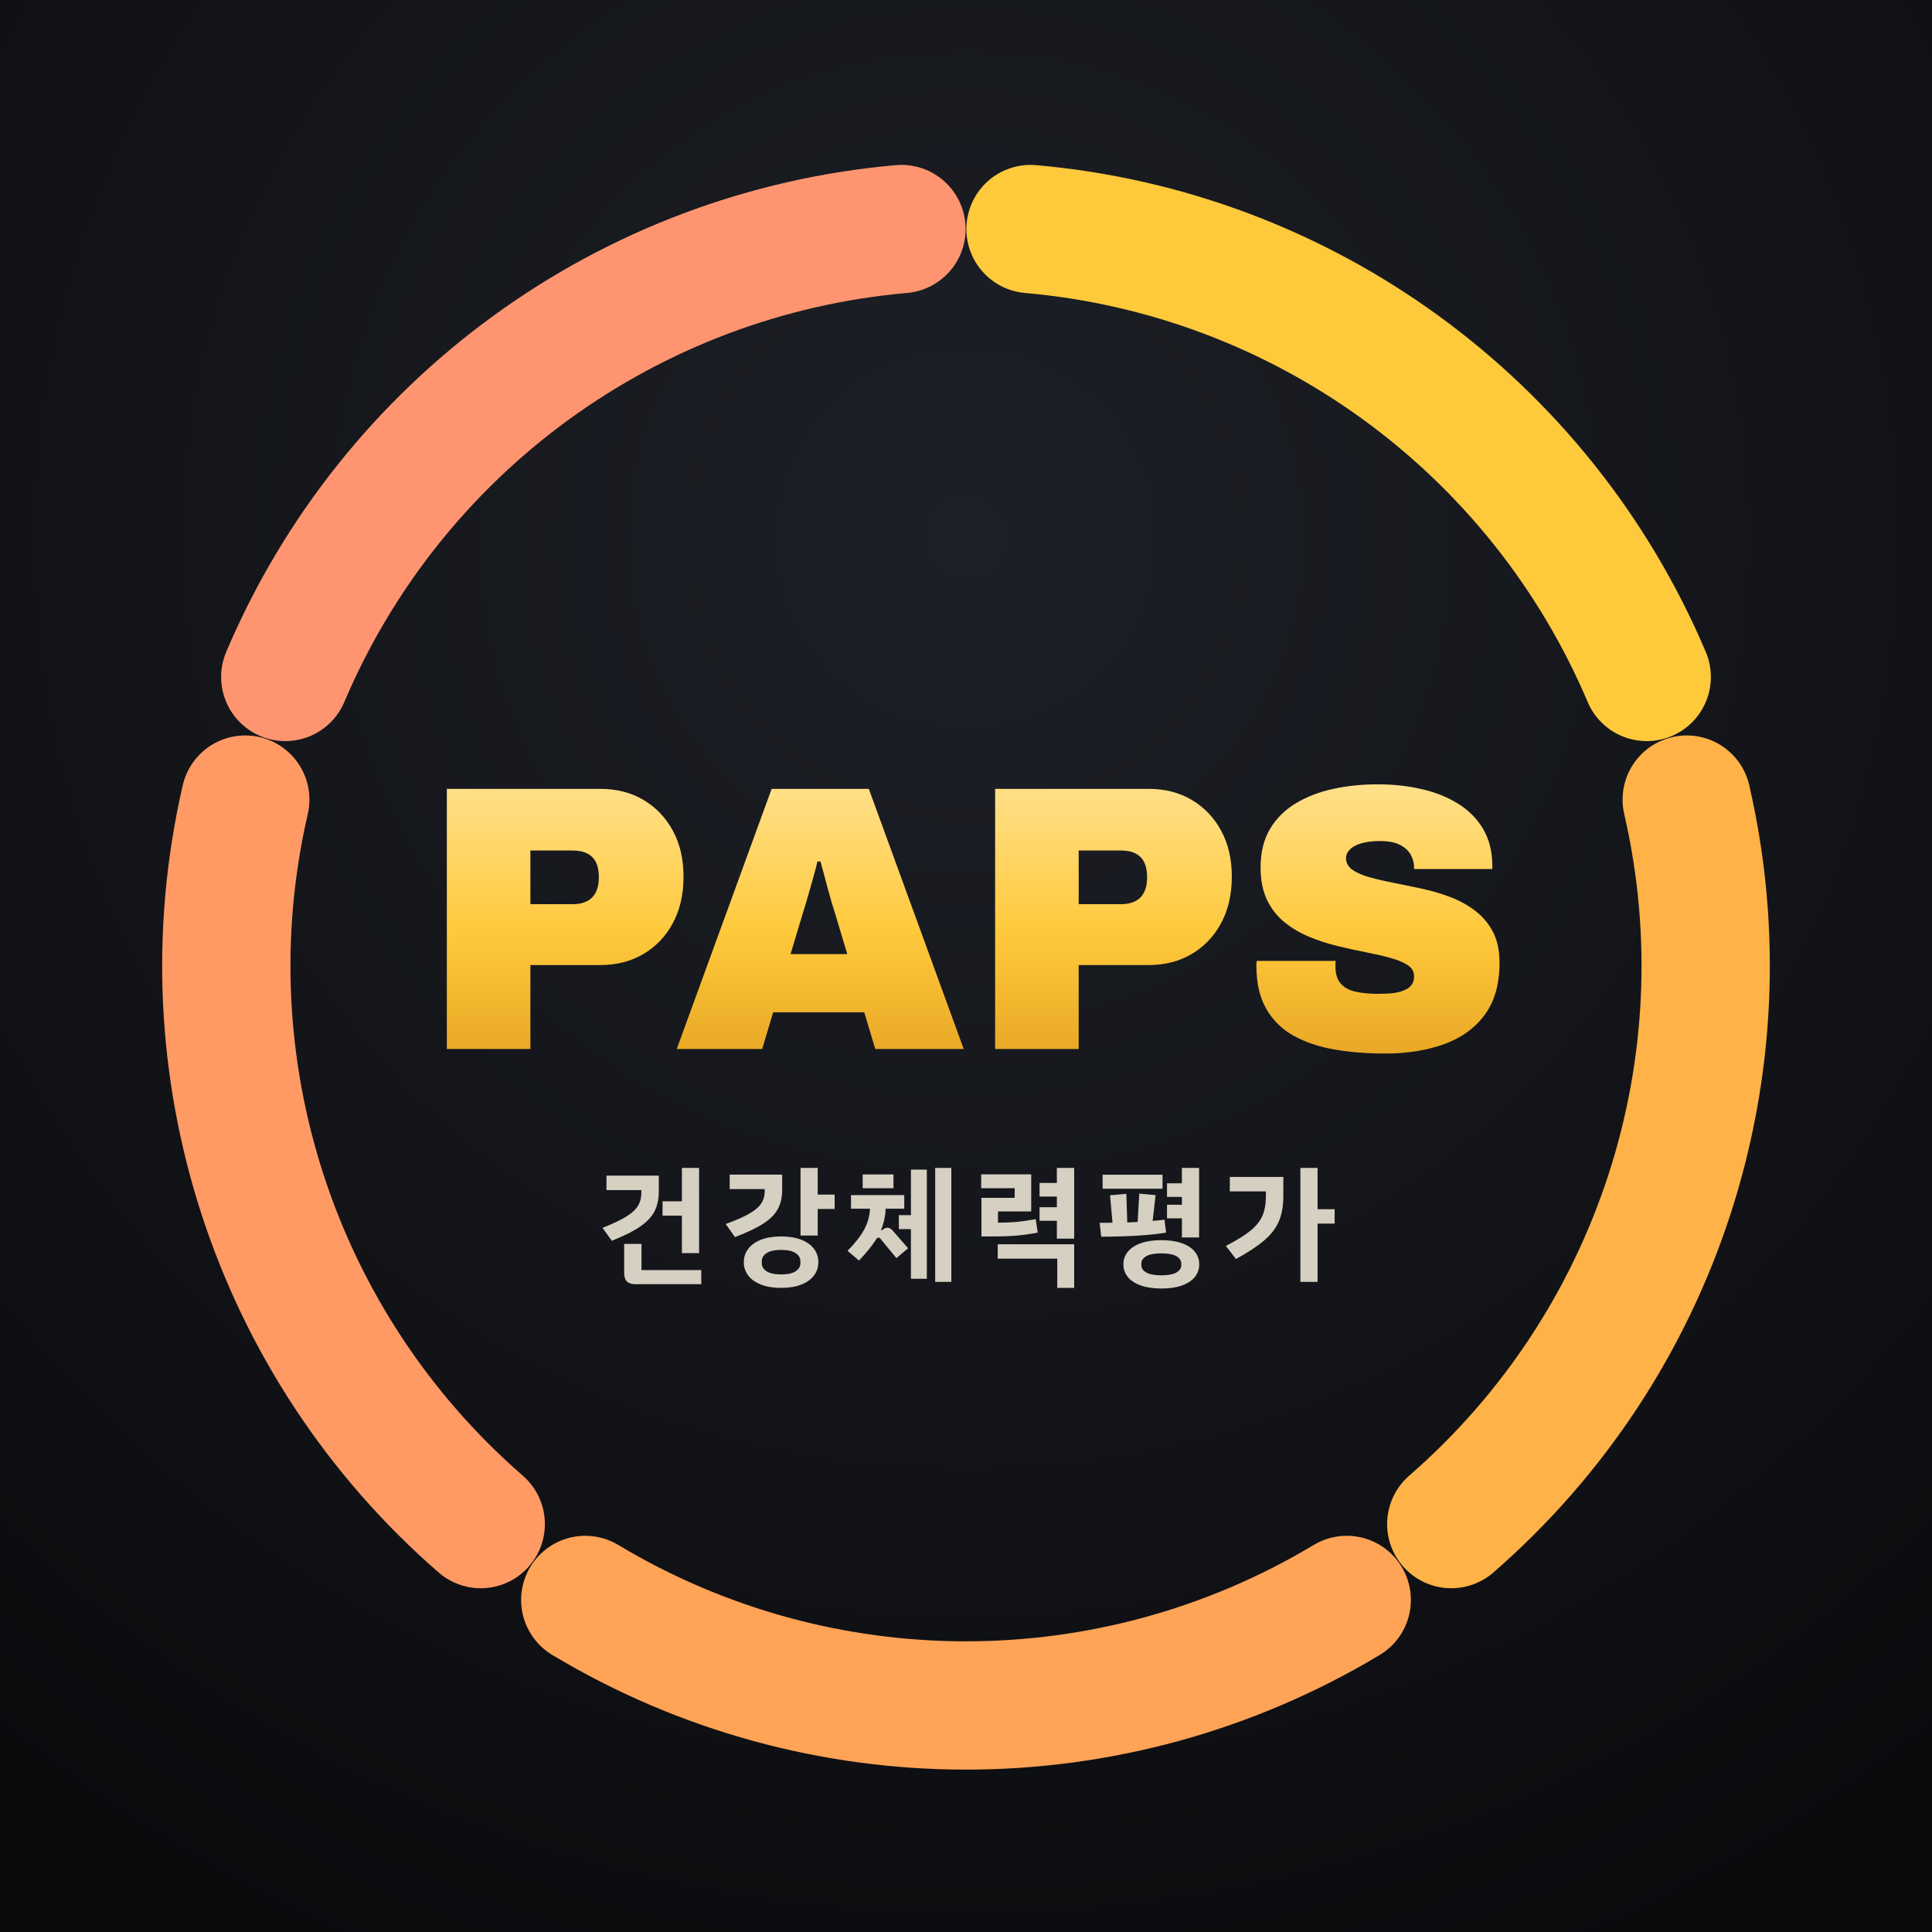
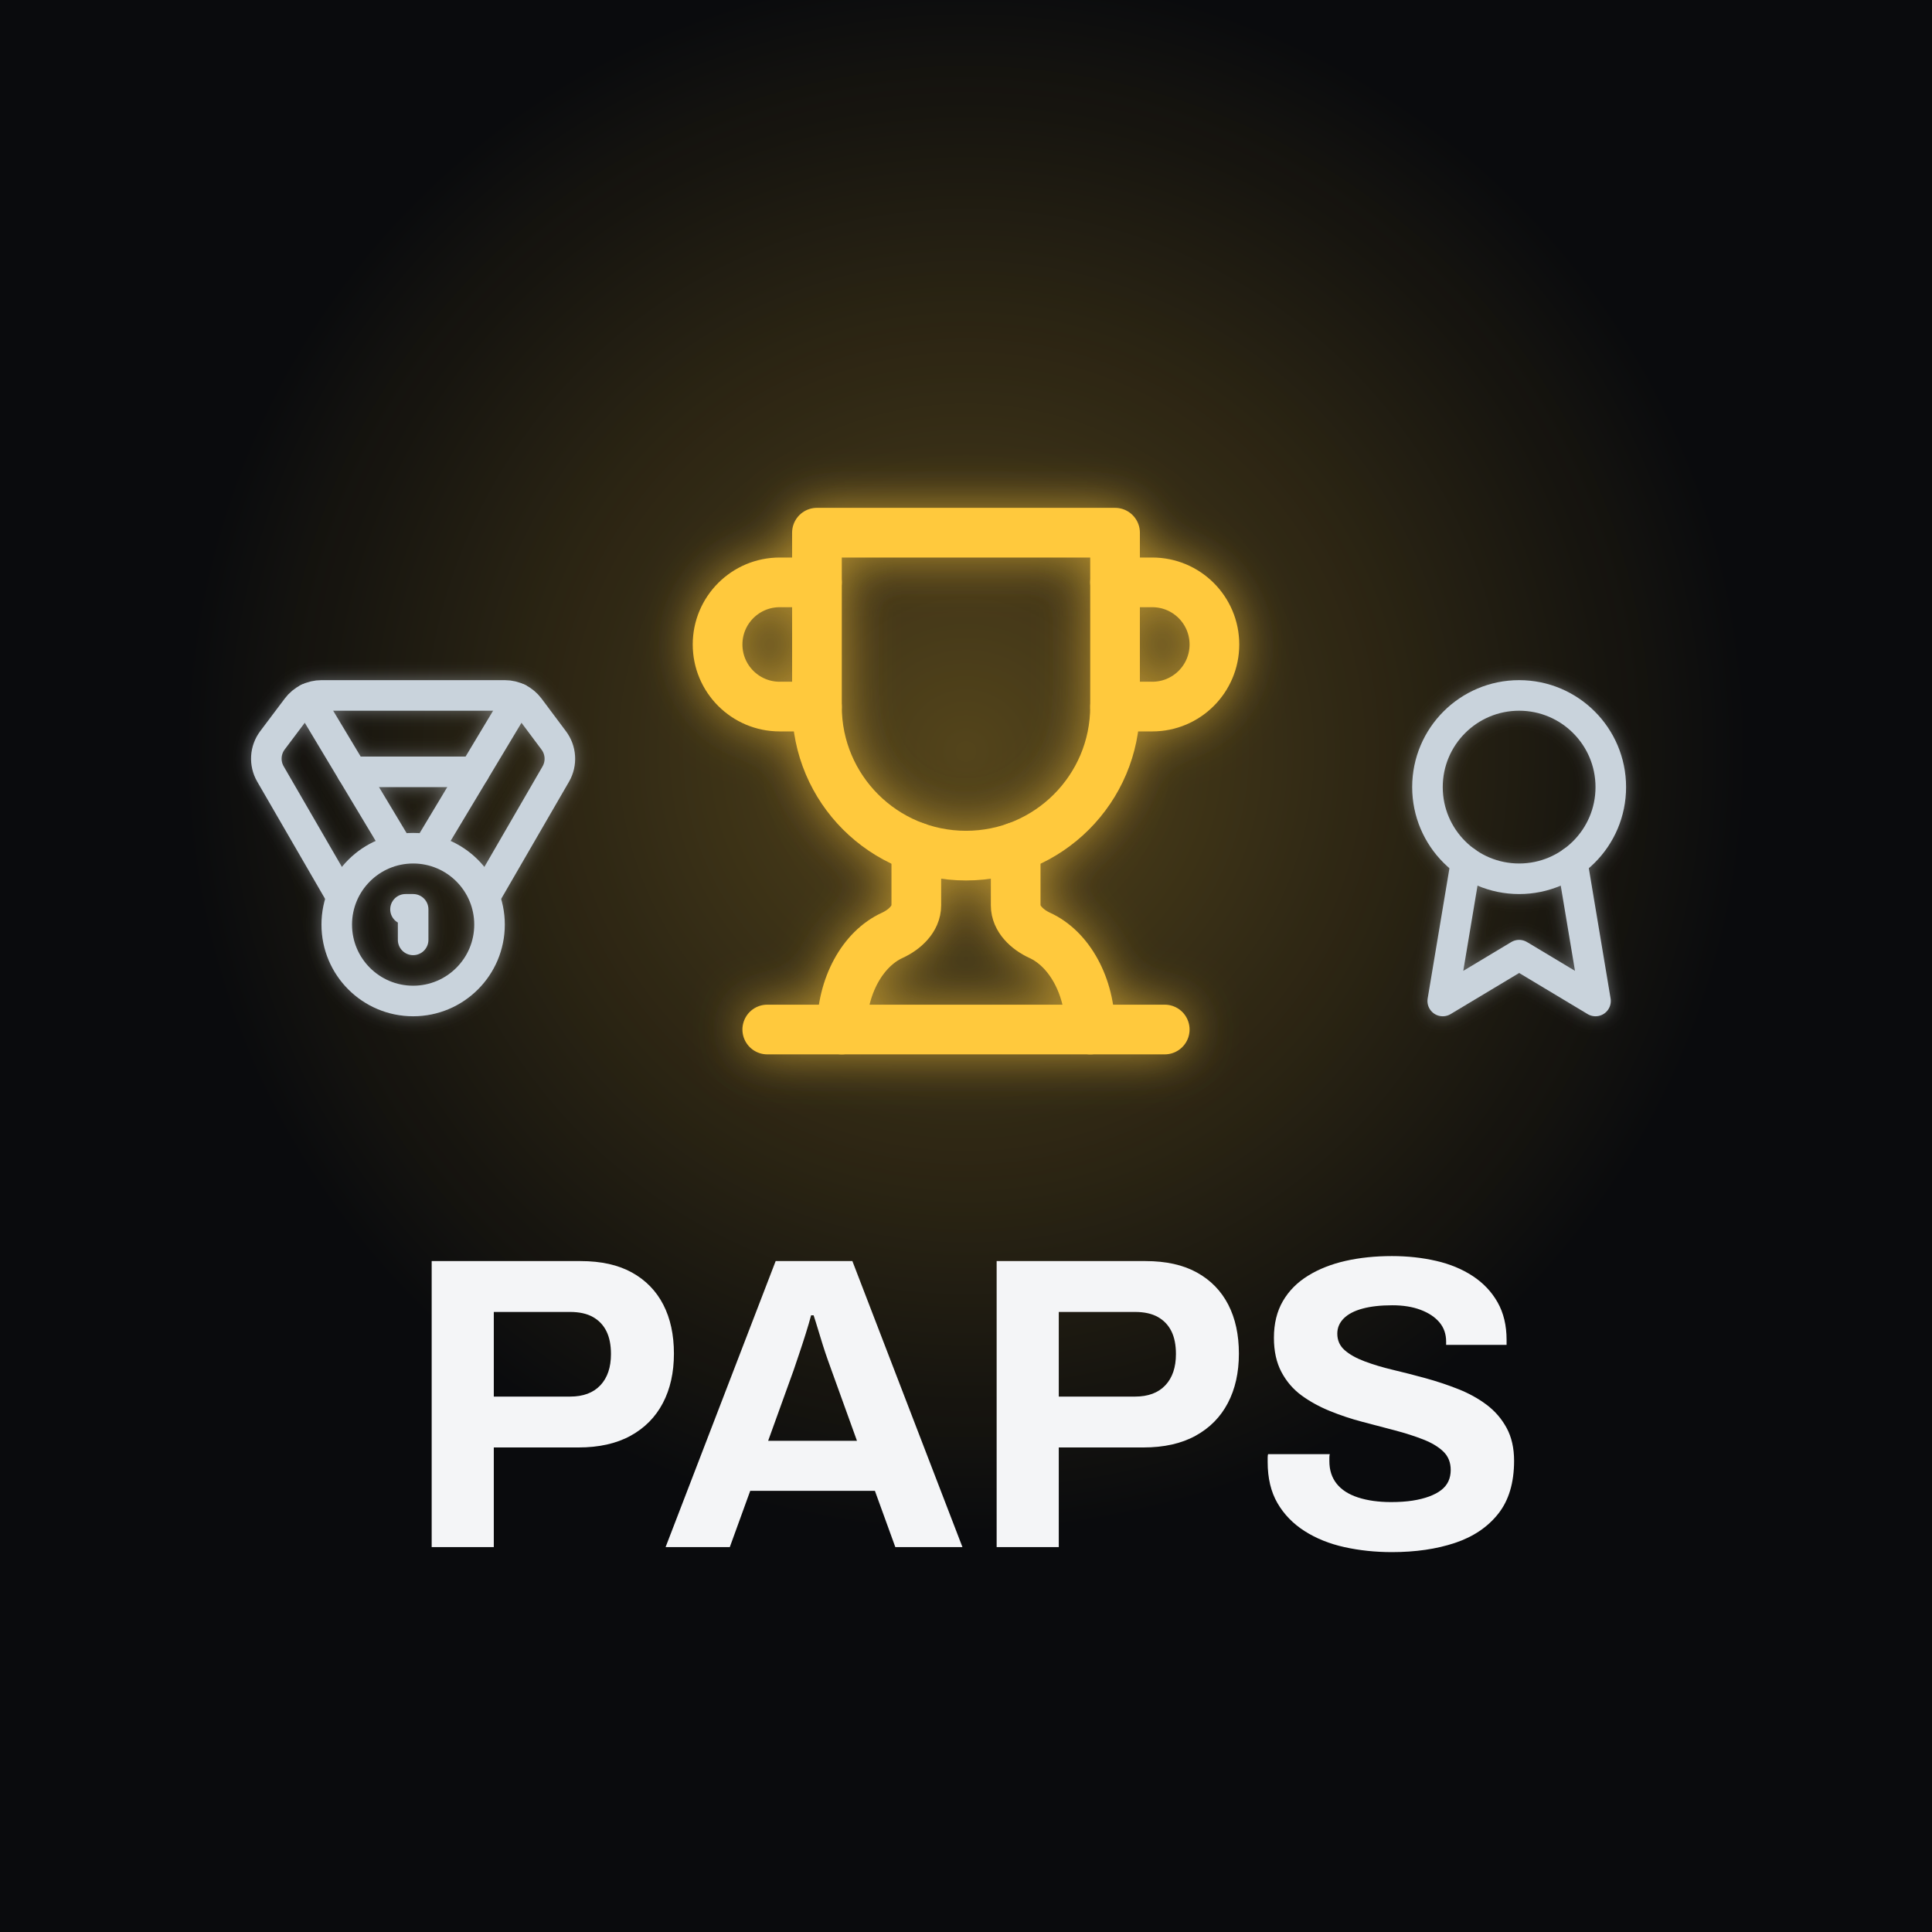
<svg xmlns="http://www.w3.org/2000/svg" viewBox="0 0 512 512">
  <defs>
-     <radialGradient id="bg" cx="50%" cy="28%" r="80%">
-       <stop offset="0" stop-color="#1D2027" />
-       <stop offset="1" stop-color="#0A0B0D" />
+     <radialGradient id="glow" cx="50%" cy="50%" r="50%">
+       <stop offset="0" stop-color="#FFC93C" stop-opacity=".30" />
+       <stop offset=".68" stop-color="#FFC93C" stop-opacity="0" />
    </radialGradient>
-     <linearGradient id="gold" x1="0" y1="0" x2="0" y2="1">
-       <stop offset="0" stop-color="#FFE08A" />
-       <stop offset=".55" stop-color="#FFC93C" />
-       <stop offset="1" stop-color="#E9A825" />
-     </linearGradient>
+     <filter id="gg" x="-50%" y="-50%" width="200%" height="200%">
+       <feDropShadow dx="0" dy="0" stdDeviation="1" flood-color="#FFC93C" flood-opacity=".65" />
+     </filter>
+     <filter id="sg" x="-50%" y="-50%" width="200%" height="200%">
+       <feDropShadow dx="0" dy="0" stdDeviation=".55" flood-color="#C8D2DC" flood-opacity=".45" />
+     </filter>
  </defs>
-   <rect width="512" height="512" fill="url(#bg)" />
-   <path d="M273.1 60.7A196 196 0 0 1 436.4 179.4" fill="none" stroke="#FFC93C" stroke-width="34" stroke-linecap="round" />
-   <path d="M447.0 211.9A196 196 0 0 1 384.6 403.9" fill="none" stroke="#FFB247" stroke-width="34" stroke-linecap="round" />
-   <path d="M356.9 424.0A196 196 0 0 1 155.1 424.0" fill="none" stroke="#FFA357" stroke-width="34" stroke-linecap="round" />
-   <path d="M127.4 403.9A196 196 0 0 1 65.0 211.9" fill="none" stroke="#FF9A64" stroke-width="34" stroke-linecap="round" />
-   <path d="M75.6 179.4A196 196 0 0 1 238.9 60.7" fill="none" stroke="#FF9570" stroke-width="34" stroke-linecap="round" />
-   <path d="M118.415 278.0V209.057H159.1Q165.613 209.057 170.573 212.013Q175.534 214.97 178.339 220.18Q181.145 225.391 181.145 232.305Q181.145 239.42 178.289 244.681Q175.433 249.942 170.473 252.848Q165.513 255.754 159.1 255.754H140.561V278.0ZM140.561 239.621H151.684Q155.191 239.621 156.945 237.817Q158.699 236.013 158.699 232.506Q158.699 230.101 157.947 228.548Q157.196 226.994 155.642 226.193Q154.089 225.391 151.684 225.391H140.561ZM179.341 278.0 204.493 209.057H230.247L255.399 278.0H231.95L229.044 268.28H204.894L201.988 278.0ZM209.504 252.848H224.535L221.228 241.825Q220.827 240.623 220.326 238.919Q219.825 237.216 219.324 235.312Q218.823 233.408 218.322 231.554Q217.821 229.7 217.42 228.297H216.619Q216.218 230.101 215.566 232.406Q214.915 234.71 214.214 237.166Q213.512 239.621 212.811 241.825ZM263.716 278.0V209.057H304.4Q310.914 209.057 315.874 212.013Q320.834 214.97 323.64 220.18Q326.446 225.391 326.446 232.305Q326.446 239.42 323.59 244.681Q320.734 249.942 315.774 252.848Q310.813 255.754 304.4 255.754H285.862V278.0ZM285.862 239.621H296.985Q300.492 239.621 302.246 237.817Q303.999 236.013 303.999 232.506Q303.999 230.101 303.248 228.548Q302.496 226.994 300.943 226.193Q299.39 225.391 296.985 225.391H285.862ZM367.03 279.202Q359.915 279.202 353.752 278.15Q347.589 277.098 342.93 274.543Q338.27 271.988 335.615 267.428Q332.959 262.869 332.959 255.954Q332.959 255.754 332.959 255.403Q332.959 255.053 333.059 254.652H354.003Q353.903 255.053 353.903 255.403Q353.903 255.754 353.903 256.055Q353.903 259.061 355.305 260.664Q356.708 262.267 359.264 262.819Q361.819 263.37 365.026 263.37Q366.228 263.37 367.581 263.32Q368.934 263.27 370.186 263.019Q371.439 262.768 372.491 262.267Q373.543 261.766 374.144 260.915Q374.746 260.063 374.746 258.76Q374.746 256.856 373.042 255.754Q371.339 254.652 368.433 253.85Q365.527 253.048 361.919 252.347Q358.312 251.645 354.404 250.694Q350.496 249.742 346.888 248.238Q343.281 246.735 340.375 244.38Q337.469 242.026 335.765 238.468Q334.062 234.911 334.062 229.9Q334.062 223.888 336.567 219.679Q339.072 215.471 343.431 212.865Q347.79 210.26 353.351 209.057Q358.913 207.855 365.026 207.855Q371.238 207.855 376.7 209.107Q382.161 210.36 386.37 212.965Q390.578 215.571 392.983 219.579Q395.388 223.587 395.489 229.099V230.301H374.746V229.9Q374.746 228.097 373.844 226.493Q372.942 224.89 370.988 223.888Q369.034 222.886 365.827 222.886Q362.821 222.886 360.767 223.487Q358.713 224.088 357.71 225.141Q356.708 226.193 356.708 227.395Q356.708 229.299 358.412 230.502Q360.115 231.704 363.021 232.506Q365.927 233.308 369.535 234.009Q373.142 234.71 377.05 235.562Q380.959 236.414 384.566 237.817Q388.173 239.22 391.079 241.474Q393.985 243.729 395.689 247.036Q397.393 250.343 397.393 255.153Q397.393 263.67 393.434 268.981Q389.476 274.292 382.612 276.747Q375.748 279.202 367.03 279.202Z" fill="url(#gold)" />
-   <path d="M180.712 322.162H175.578V318.354H180.712V309.514H185.268V332.09H180.712ZM162.148 328.826 159.666 325.392Q163.746 323.794 165.973 322.4Q168.2 321.006 169.084 319.527Q169.968 318.048 169.968 316.076V315.396H160.72V311.554H174.592V315.668Q174.592 318.83 173.436 321.04Q172.28 323.25 169.628 325.069Q166.976 326.888 162.148 328.826ZM185.846 336.578V340.318H168.302Q165.412 340.318 165.412 337.428V329.642H170.002V336.578ZM221.19 316.586V320.394H216.702V327.432H212.146V309.514H216.702V316.586ZM194.772 327.84 192.324 324.372Q196.404 322.91 198.648 321.584Q200.892 320.258 201.776 318.864Q202.66 317.47 202.66 315.702V315.124H193.378V311.282H207.284V315.226Q207.284 318.286 206.128 320.411Q204.972 322.536 202.286 324.27Q199.6 326.004 194.772 327.84ZM216.872 334.504Q216.872 336.476 215.716 338.023Q214.56 339.57 212.333 340.437Q210.106 341.304 207.012 341.304Q203.918 341.304 201.691 340.437Q199.464 339.57 198.291 338.023Q197.118 336.476 197.118 334.504Q197.118 332.498 198.291 330.951Q199.464 329.404 201.691 328.537Q203.918 327.67 207.012 327.67Q210.106 327.67 212.333 328.537Q214.56 329.404 215.716 330.951Q216.872 332.498 216.872 334.504ZM212.112 334.232Q212.112 332.94 210.854 332.09Q209.596 331.24 207.012 331.24Q204.428 331.24 203.153 332.09Q201.878 332.94 201.878 334.232V334.776Q201.878 336.068 203.153 336.901Q204.428 337.734 207.012 337.734Q209.596 337.734 210.854 336.901Q212.112 336.068 212.112 334.776ZM252.115 309.514V339.706H247.831V309.514ZM241.405 309.956H245.621V338.89H241.405V325.732H238.209V322.026H241.405ZM236.781 314.886H228.621V311.248H236.781ZM235.183 325.358Q235.829 325.358 236.441 325.97L240.657 330.798L237.563 333.416L233.211 328.146Q232.973 327.976 232.769 327.976Q232.565 327.976 232.361 328.18Q230.559 331.036 227.635 334.062L224.609 331.478Q227.669 328.384 229.046 325.783Q230.423 323.182 230.559 320.326H225.527V316.722H239.637V320.326H234.707Q234.571 323.386 233.483 325.936L233.653 326.072L234.197 325.698Q234.673 325.358 235.183 325.358ZM284.671 309.514V328.248H280.081V323.522H275.491V319.918H280.081V317.096H275.491V313.492H280.081V309.514ZM275.015 326.65Q272.499 327.16 269.745 327.415Q266.991 327.67 262.877 327.67H260.089V317.436H268.895V314.886H260.021V311.214H273.281V321.04H264.475V324.032Q267.637 323.998 269.949 323.76Q272.261 323.522 274.471 323.08ZM264.407 329.744H284.671V341.304H280.183V333.552H264.407ZM313.216 322.876H309.272V319.272H313.216V317.198H309.272V313.594H313.216V309.514H317.772V327.942H313.216ZM308.082 315.022H292.204V311.316H308.082ZM309.034 326.65Q305.872 327.194 301.316 327.466Q296.76 327.738 291.83 327.738L291.422 324.066Q293.666 324.066 294.822 324.032L294.176 316.756L298.494 316.382L298.732 323.964Q300.568 323.896 301.486 323.828L301.928 316.314L306.246 316.722L305.464 323.556Q307.538 323.386 308.592 323.216ZM317.806 335.048Q317.806 336.986 316.633 338.431Q315.46 339.876 313.199 340.675Q310.938 341.474 307.776 341.474Q304.614 341.474 302.353 340.675Q300.092 339.876 298.902 338.431Q297.712 336.986 297.712 335.048Q297.712 333.144 298.902 331.699Q300.092 330.254 302.353 329.455Q304.614 328.656 307.776 328.656Q310.938 328.656 313.199 329.455Q315.46 330.254 316.633 331.699Q317.806 333.144 317.806 335.048ZM313.046 334.844Q313.046 333.654 311.754 332.906Q310.462 332.158 307.776 332.158Q305.09 332.158 303.781 332.906Q302.472 333.654 302.472 334.844V335.32Q302.472 336.476 303.781 337.224Q305.09 337.972 307.776 337.972Q310.462 337.972 311.754 337.224Q313.046 336.476 313.046 335.32ZM353.694 324.27H349.172V339.706H344.616V309.514H349.172V320.462H353.694ZM325.916 311.894H340.094V317.028Q340.094 320.938 338.904 323.675Q337.714 326.412 335.045 328.707Q332.376 331.002 327.548 333.654L324.862 330.186Q329.146 327.976 331.39 326.14Q333.634 324.304 334.552 322.196Q335.47 320.088 335.47 317.028V315.736H325.916Z" fill="#F4EEDD" fill-opacity=".86" />
+   <rect width="512" height="512" fill="#0A0B0D" />
+   <circle cx="256" cy="200" r="300" fill="url(#glow)" />
+   <g transform="translate(177.0 128.0) scale(6.5833)" fill="none" stroke="#FFC93C" stroke-width="2" stroke-linecap="round" stroke-linejoin="round" filter="url(#gg)">
+     <path d="M6 9H4.5a2.5 2.5 0 0 1 0-5H6" />
+     <path d="M18 9h1.5a2.5 2.5 0 0 0 0-5H18" />
+     <path d="M4 22h16" />
+     <path d="M10 14.66V17c0 .55-.47.98-.97 1.21C7.85 18.75 7 20.24 7 22" />
+     <path d="M14 14.66V17c0 .55.47.98.97 1.21C16.15 18.75 17 20.24 17 22" />
+     <path d="M18 2H6v7a6 6 0 0 0 12 0V2Z" />
+   </g>
+   <g transform="translate(60.9 176.2) scale(4.0488)" fill="none" stroke="#C9D3DC" stroke-width="2" stroke-linecap="round" stroke-linejoin="round" filter="url(#sg)">
+     <path d="M7.21 15 2.66 7.14a2 2 0 0 1 .13-2.2L4.4 2.8A2 2 0 0 1 6 2h12a2 2 0 0 1 1.6.8l1.6 2.14a2 2 0 0 1 .14 2.2L16.79 15" />
+     <path d="M11 12 5.12 2.2" />
+     <path d="m13 12 5.88-9.8" />
+     <path d="M8 7h8" />
+     <path d="M12 18v-2h-.5" />
+     <circle cx="12" cy="17" r="5" />
+   </g>
+   <g transform="translate(354.0 176.2) scale(4.0488)" fill="none" stroke="#C9D3DC" stroke-width="2" stroke-linecap="round" stroke-linejoin="round" filter="url(#sg)">
+     <path d="M15.477 12.89 17 22l-5-3-5 3 1.523-9.11" />
+     <circle cx="12" cy="8" r="6" />
+   </g>
+   <path d="M114.398 410.0V334.199H153.845Q162.022 334.199 167.492 337.238Q172.961 340.276 175.779 345.746Q178.597 351.215 178.597 358.729Q178.597 366.243 175.669 371.823Q172.74 377.403 167.105 380.497Q161.47 383.591 153.293 383.591H130.862V410.0ZM130.862 370.11H151.083Q156.276 370.11 159.094 367.127Q161.912 364.144 161.912 358.84Q161.912 355.193 160.696 352.762Q159.481 350.331 157.105 349.006Q154.729 347.68 151.083 347.68H130.862ZM176.387 410.0 205.558 334.199H225.89L255.061 410.0H237.271L231.856 395.083H198.818L193.403 410.0ZM203.569 381.823H227.105L220.365 363.149Q219.923 361.934 219.315 360.221Q218.707 358.508 218.044 356.409Q217.381 354.309 216.773 352.265Q216.166 350.221 215.613 348.564H214.95Q214.398 350.663 213.514 353.481Q212.63 356.298 211.746 358.895Q210.862 361.492 210.309 363.149ZM264.122 410.0V334.199H303.569Q311.746 334.199 317.215 337.238Q322.685 340.276 325.503 345.746Q328.32 351.215 328.32 358.729Q328.32 366.243 325.392 371.823Q322.464 377.403 316.829 380.497Q311.193 383.591 303.017 383.591H280.586V410.0ZM280.586 370.11H300.807Q306.0 370.11 308.818 367.127Q311.635 364.144 311.635 358.84Q311.635 355.193 310.42 352.762Q309.204 350.331 306.829 349.006Q304.453 347.68 300.807 347.68H280.586ZM368.873 411.326Q362.243 411.326 356.276 410.0Q350.309 408.674 345.724 405.746Q341.138 402.818 338.541 398.343Q335.945 393.867 335.945 387.459Q335.945 386.906 335.945 386.298Q335.945 385.691 336.055 385.359H352.409Q352.298 385.691 352.298 386.243Q352.298 386.796 352.298 387.238Q352.298 390.773 354.232 393.204Q356.166 395.635 359.923 396.851Q363.68 398.066 368.652 398.066Q371.856 398.066 374.343 397.68Q376.829 397.293 378.762 396.575Q380.696 395.856 381.967 394.862Q383.238 393.867 383.845 392.541Q384.453 391.215 384.453 389.558Q384.453 386.575 382.519 384.696Q380.586 382.818 377.215 381.492Q373.845 380.166 369.646 379.061Q365.448 377.956 361.028 376.796Q356.608 375.635 352.409 373.923Q348.21 372.21 344.895 369.779Q341.58 367.348 339.591 363.591Q337.602 359.834 337.602 354.53Q337.602 348.895 339.978 344.807Q342.354 340.718 346.663 338.066Q350.972 335.414 356.608 334.144Q362.243 332.873 368.873 332.873Q375.061 332.873 380.586 334.144Q386.11 335.414 390.309 338.177Q394.508 340.939 396.884 345.138Q399.26 349.337 399.26 355.083V356.409H383.238V355.525Q383.238 352.541 381.47 350.442Q379.702 348.343 376.497 347.127Q373.293 345.912 368.983 345.912Q364.343 345.912 361.083 346.796Q357.823 347.68 356.11 349.392Q354.398 351.105 354.398 353.425Q354.398 356.077 356.331 357.79Q358.265 359.503 361.635 360.773Q365.006 362.044 369.204 363.039Q373.403 364.033 377.823 365.249Q382.243 366.464 386.442 368.122Q390.641 369.779 393.956 372.265Q397.271 374.751 399.26 378.398Q401.249 382.044 401.249 387.127Q401.249 395.856 397.05 401.16Q392.851 406.464 385.558 408.895Q378.265 411.326 368.873 411.326Z" fill="#F4F5F7" />
</svg>
